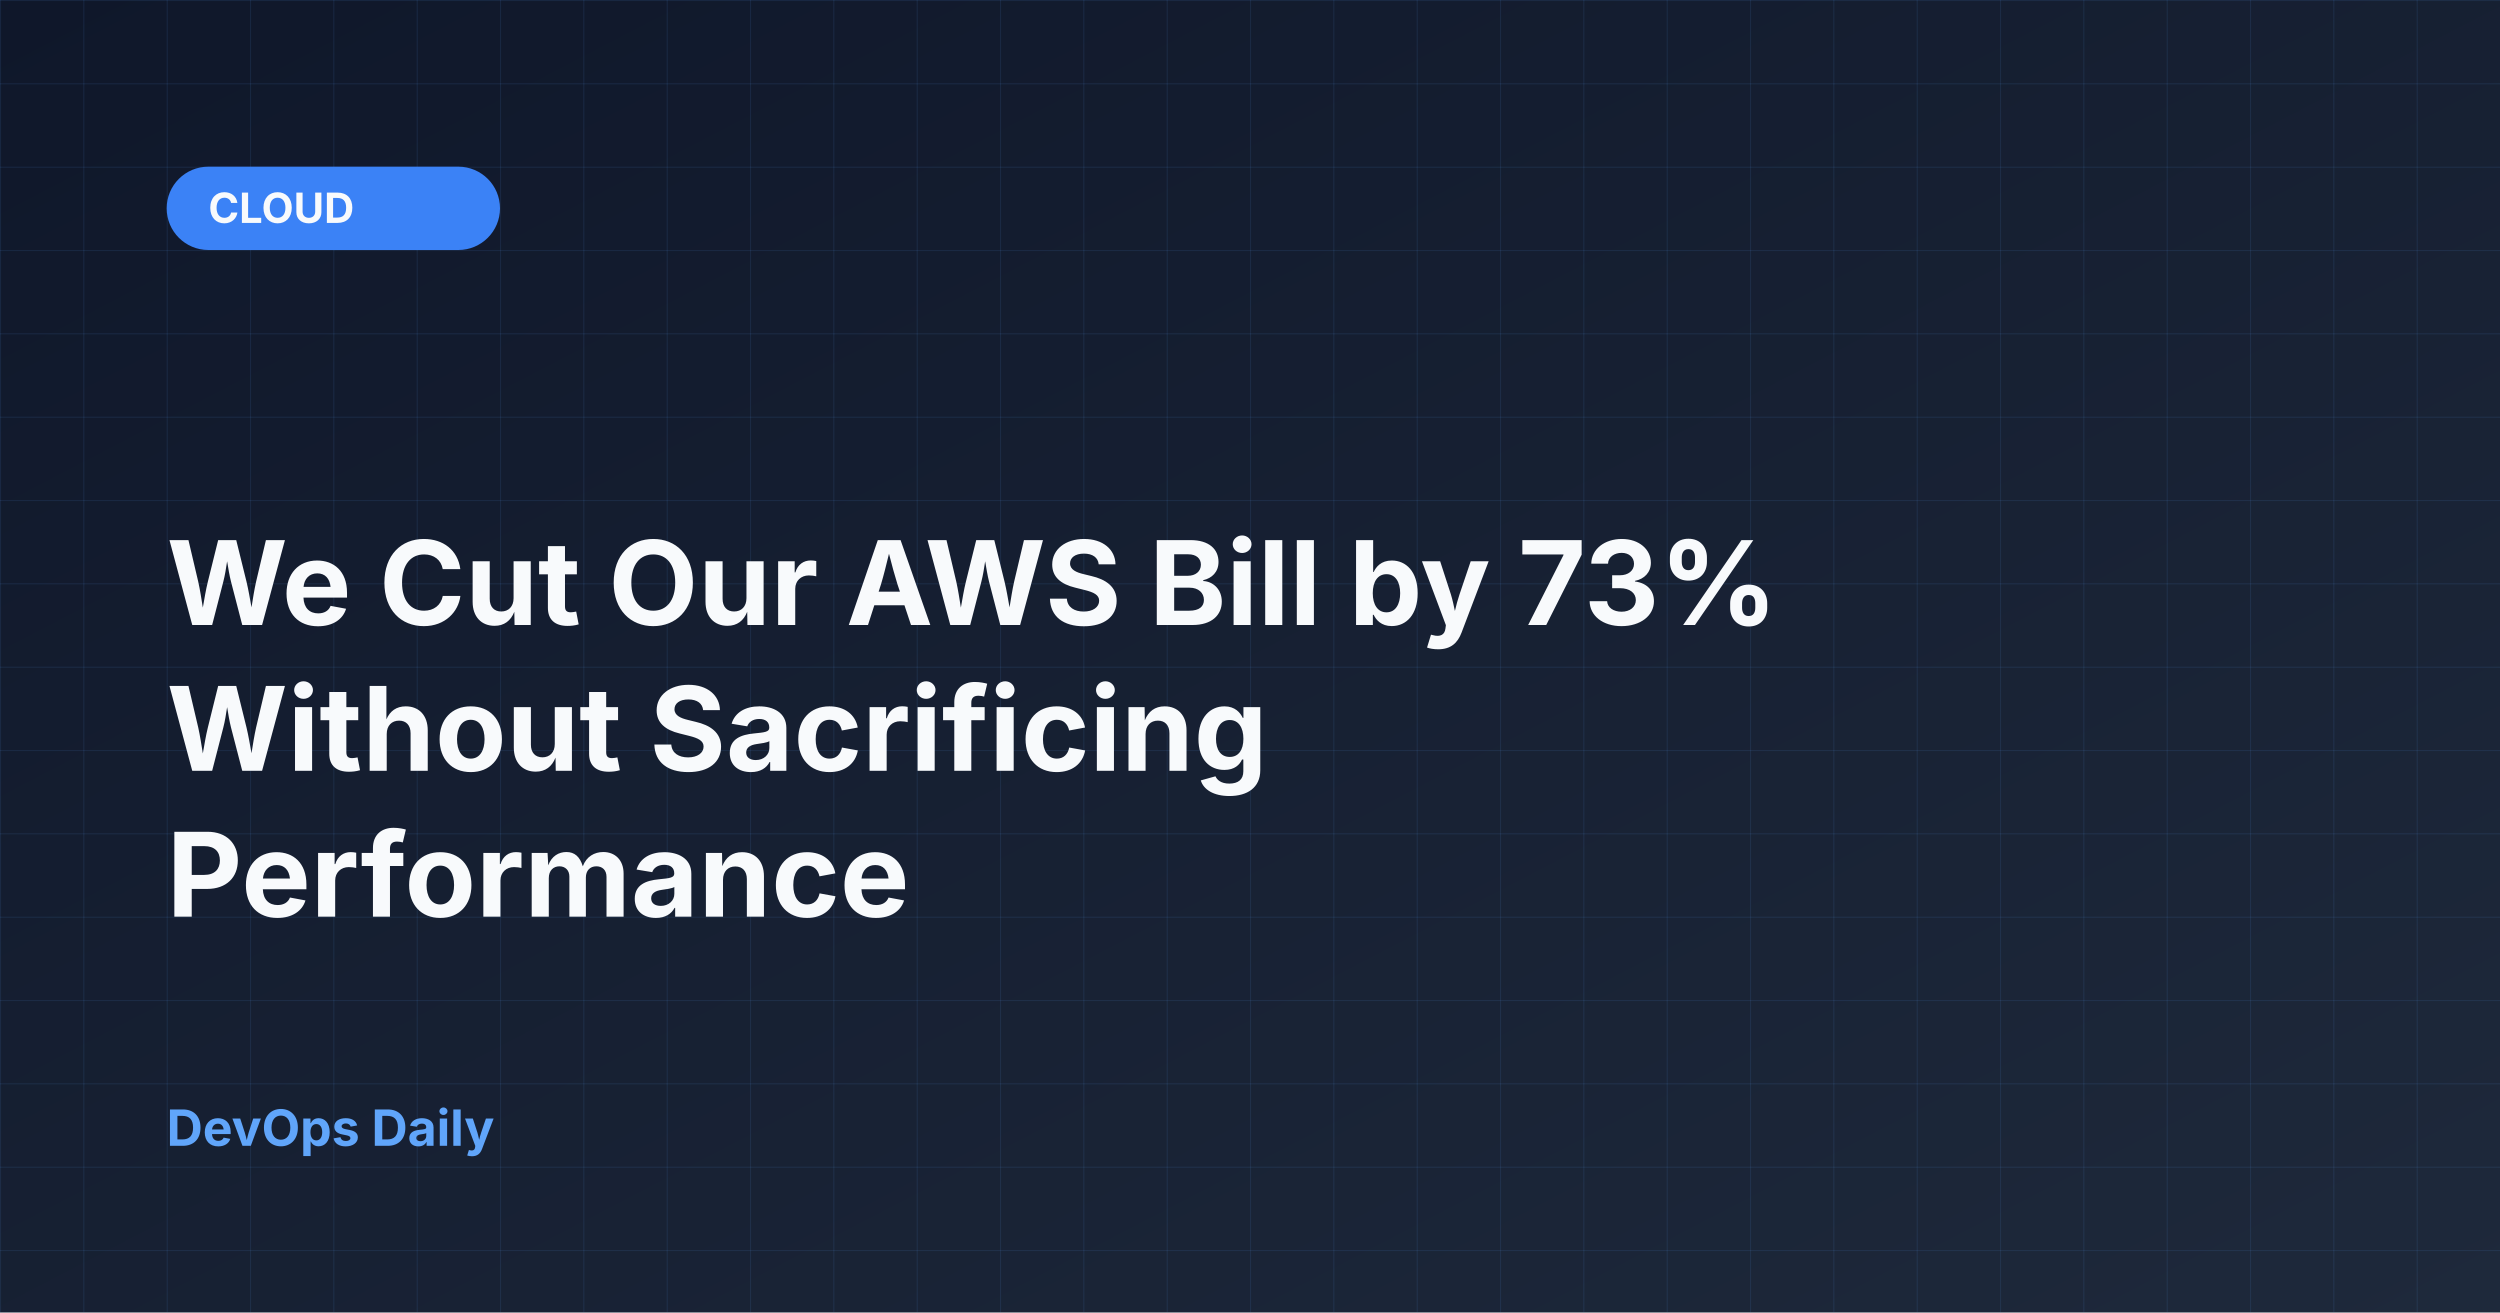
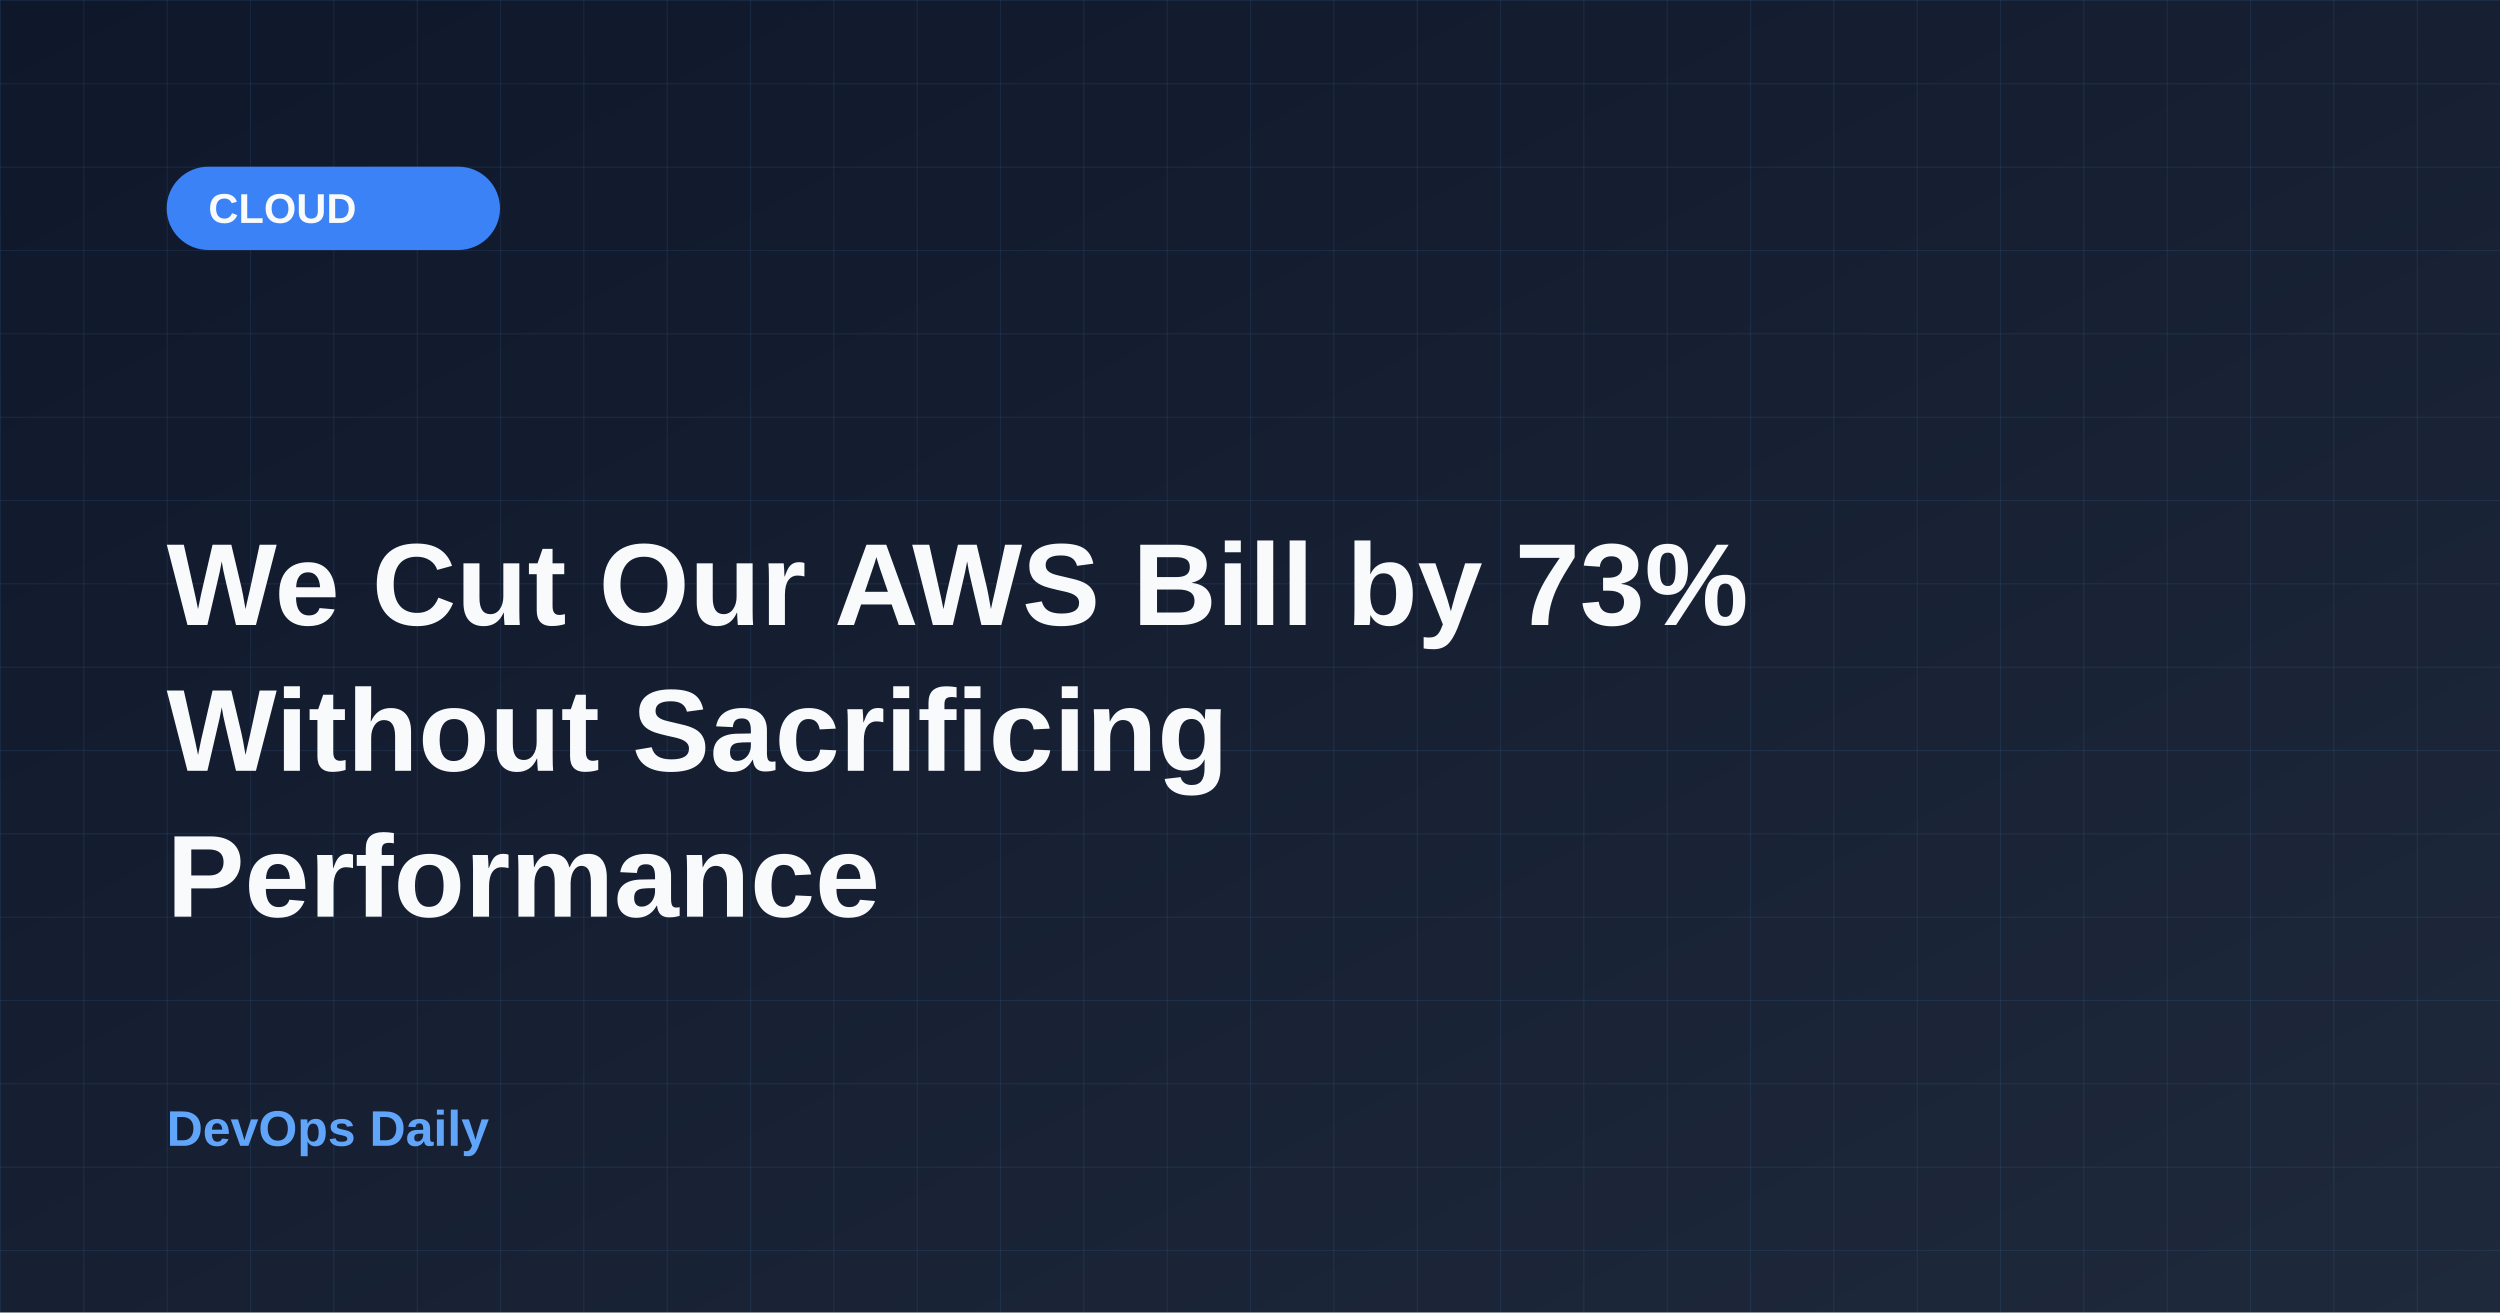
<svg xmlns="http://www.w3.org/2000/svg" width="1200" height="630">
  <defs>
    <linearGradient id="bgGradient" x1="0%" y1="0%" x2="100%" y2="100%">
      <stop offset="0%" style="stop-color:#0f172a;stop-opacity:1" />
      <stop offset="100%" style="stop-color:#1e293b;stop-opacity:1" />
    </linearGradient>
    <pattern id="grid" x="0" y="0" width="40" height="40" patternUnits="userSpaceOnUse">
      <line x1="0" y1="0" x2="0" y2="40" stroke="#60a5fa" stroke-width="1" opacity="0.1" />
      <line x1="0" y1="0" x2="40" y2="0" stroke="#60a5fa" stroke-width="1" opacity="0.1" />
    </pattern>
  </defs>
  <rect width="1200" height="630" fill="url(#bgGradient)" />
  <rect width="1200" height="630" fill="url(#grid)" />
  <rect x="80" y="80" width="160" height="40" rx="20" fill="#3b82f6" />
-   <text x="100" y="107" font-family="system-ui, -apple-system, sans-serif" font-size="20" font-weight="bold" fill="#f8fafc">CLOUD</text>
-   <text x="80" y="300" font-family="system-ui, -apple-system, sans-serif" font-size="56" font-weight="bold" fill="#f8fafc">We Cut Our AWS Bill by 73%</text>
-   <text x="80" y="370" font-family="system-ui, -apple-system, sans-serif" font-size="56" font-weight="bold" fill="#f8fafc">Without Sacrificing</text>
-   <text x="80" y="440" font-family="system-ui, -apple-system, sans-serif" font-size="56" font-weight="bold" fill="#f8fafc">Performance</text>
-   <text x="80" y="550" font-family="system-ui, -apple-system, sans-serif" font-size="24" font-weight="bold" fill="#60a5fa">DevOps Daily</text>
+   <text x="100" y="107" font-family="Arial, sans-serif" font-size="20" font-weight="bold" fill="#f8fafc">CLOUD</text>
+   <text x="80" y="300" font-family="Arial, sans-serif" font-size="56" font-weight="bold" fill="#f8fafc">We Cut Our AWS Bill by 73%</text>
+   <text x="80" y="370" font-family="Arial, sans-serif" font-size="56" font-weight="bold" fill="#f8fafc">Without Sacrificing</text>
+   <text x="80" y="440" font-family="Arial, sans-serif" font-size="56" font-weight="bold" fill="#f8fafc">Performance</text>
+   <text x="80" y="550" font-family="Arial, sans-serif" font-size="24" font-weight="bold" fill="#60a5fa">DevOps Daily</text>
</svg>
